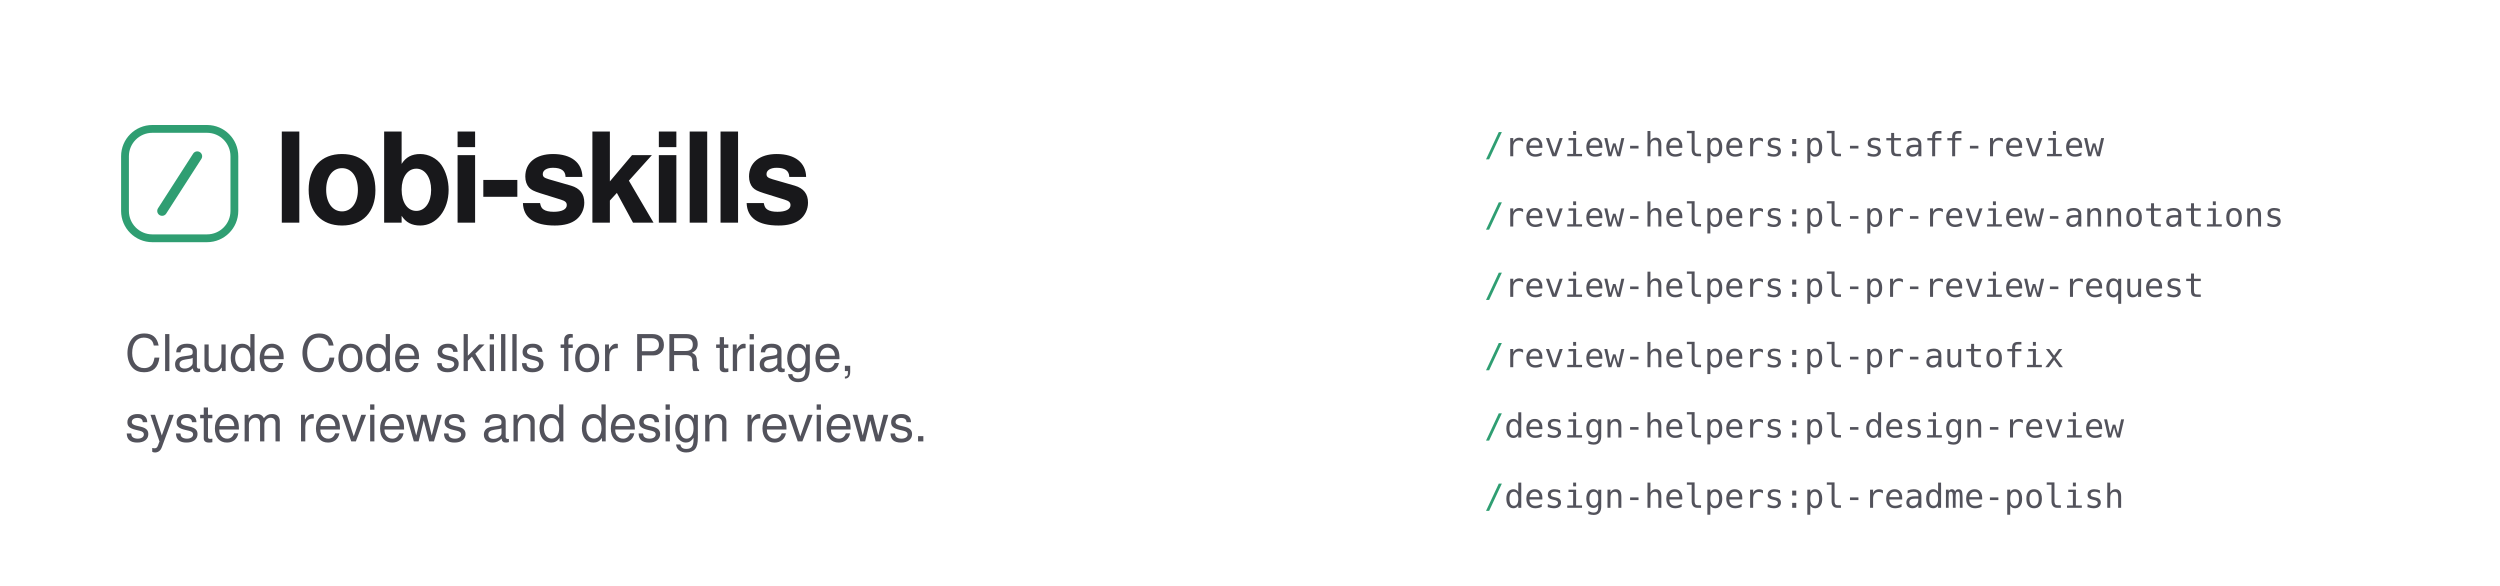
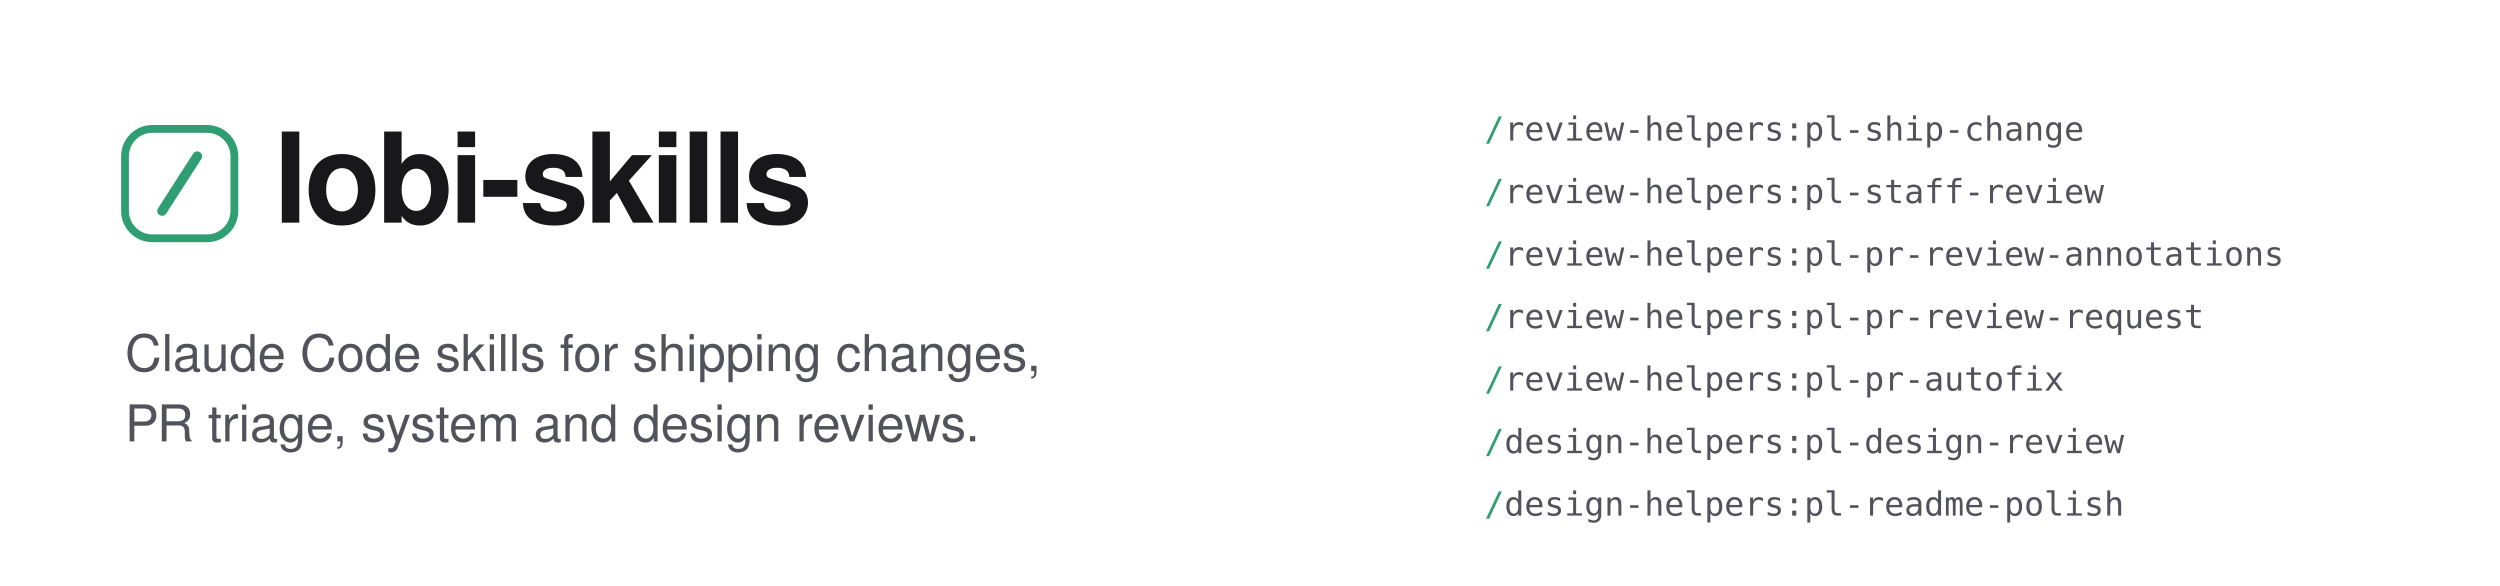
- <svg xmlns="http://www.w3.org/2000/svg" width="1280" height="300" viewBox="0 0 1280 300" role="img" aria-label="lobi-skills: Claude Code skills for PR triage, system reviews and design reviews">
+ <svg xmlns="http://www.w3.org/2000/svg" width="1280" height="300" viewBox="0 0 1280 300" role="img" aria-label="lobi-skills: Claude Code skills for shipping changes, PR triage, and system and design reviews">
  <style>
    .sans { font-family: ui-sans-serif, system-ui, -apple-system, "Segoe UI", Helvetica, Arial, sans-serif; }
    .mono { font-family: ui-monospace, SFMono-Regular, "Cascadia Mono", Menlo, Consolas, monospace; }
  </style>
  <rect x="64" y="66" width="56" height="56" rx="14" fill="none" stroke="#2f9e72" stroke-width="4" />
  <path d="M101 80 L83 108" stroke="#2f9e72" stroke-width="5" stroke-linecap="round" />
  <text x="140" y="114" class="sans" font-size="64" font-weight="700" letter-spacing="-2" fill="#18181b">lobi-skills</text>
-   <text x="64" y="190" class="sans" font-size="26" fill="#52525b">Claude Code skills for PR triage,</text>
-   <text x="64" y="226" class="sans" font-size="26" fill="#52525b">system reviews and design reviews.</text>
+   <text x="64" y="190" class="sans" font-size="26" fill="#52525b">Claude Code skills for shipping changes,</text>
+   <text x="64" y="226" class="sans" font-size="26" fill="#52525b">PR triage, system and design reviews.</text>
  <g class="mono" font-size="17" fill="#52525b">
-     <text x="760" y="80">
+     <text x="760" y="72">
+       <tspan fill="#2f9e72">/</tspan>review-helpers:pl-ship-change</text>
+     <text x="760" y="104">
      <tspan fill="#2f9e72">/</tspan>review-helpers:pl-staff-review</text>
-     <text x="760" y="116">
+     <text x="760" y="136">
      <tspan fill="#2f9e72">/</tspan>review-helpers:pl-pr-review-annotations</text>
-     <text x="760" y="152">
+     <text x="760" y="168">
      <tspan fill="#2f9e72">/</tspan>review-helpers:pl-pr-review-request</text>
-     <text x="760" y="188">
+     <text x="760" y="200">
      <tspan fill="#2f9e72">/</tspan>review-helpers:pl-pr-autofix</text>
-     <text x="760" y="224">
+     <text x="760" y="232">
      <tspan fill="#2f9e72">/</tspan>design-helpers:pl-design-review</text>
-     <text x="760" y="260">
+     <text x="760" y="264">
      <tspan fill="#2f9e72">/</tspan>design-helpers:pl-readme-polish</text>
  </g>
</svg>
